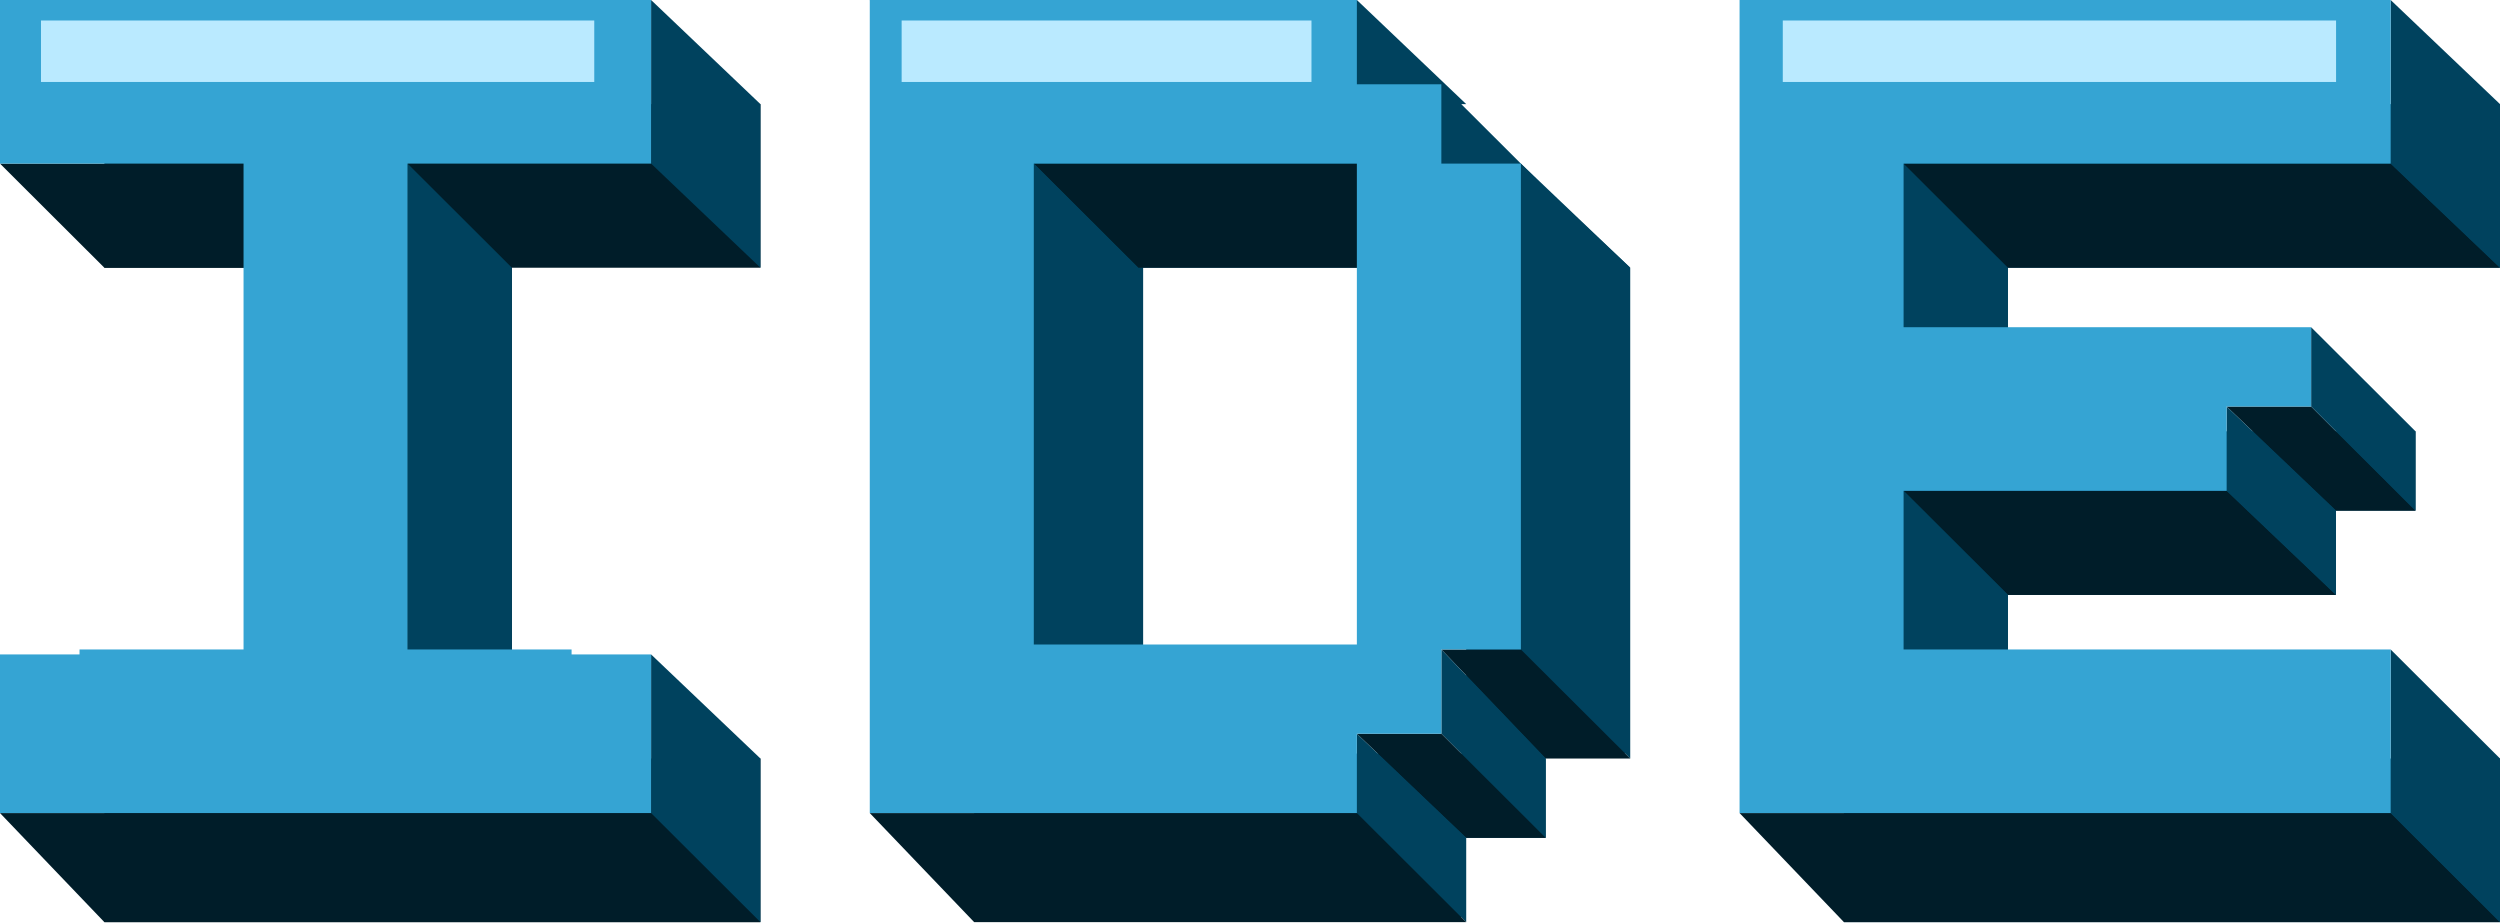
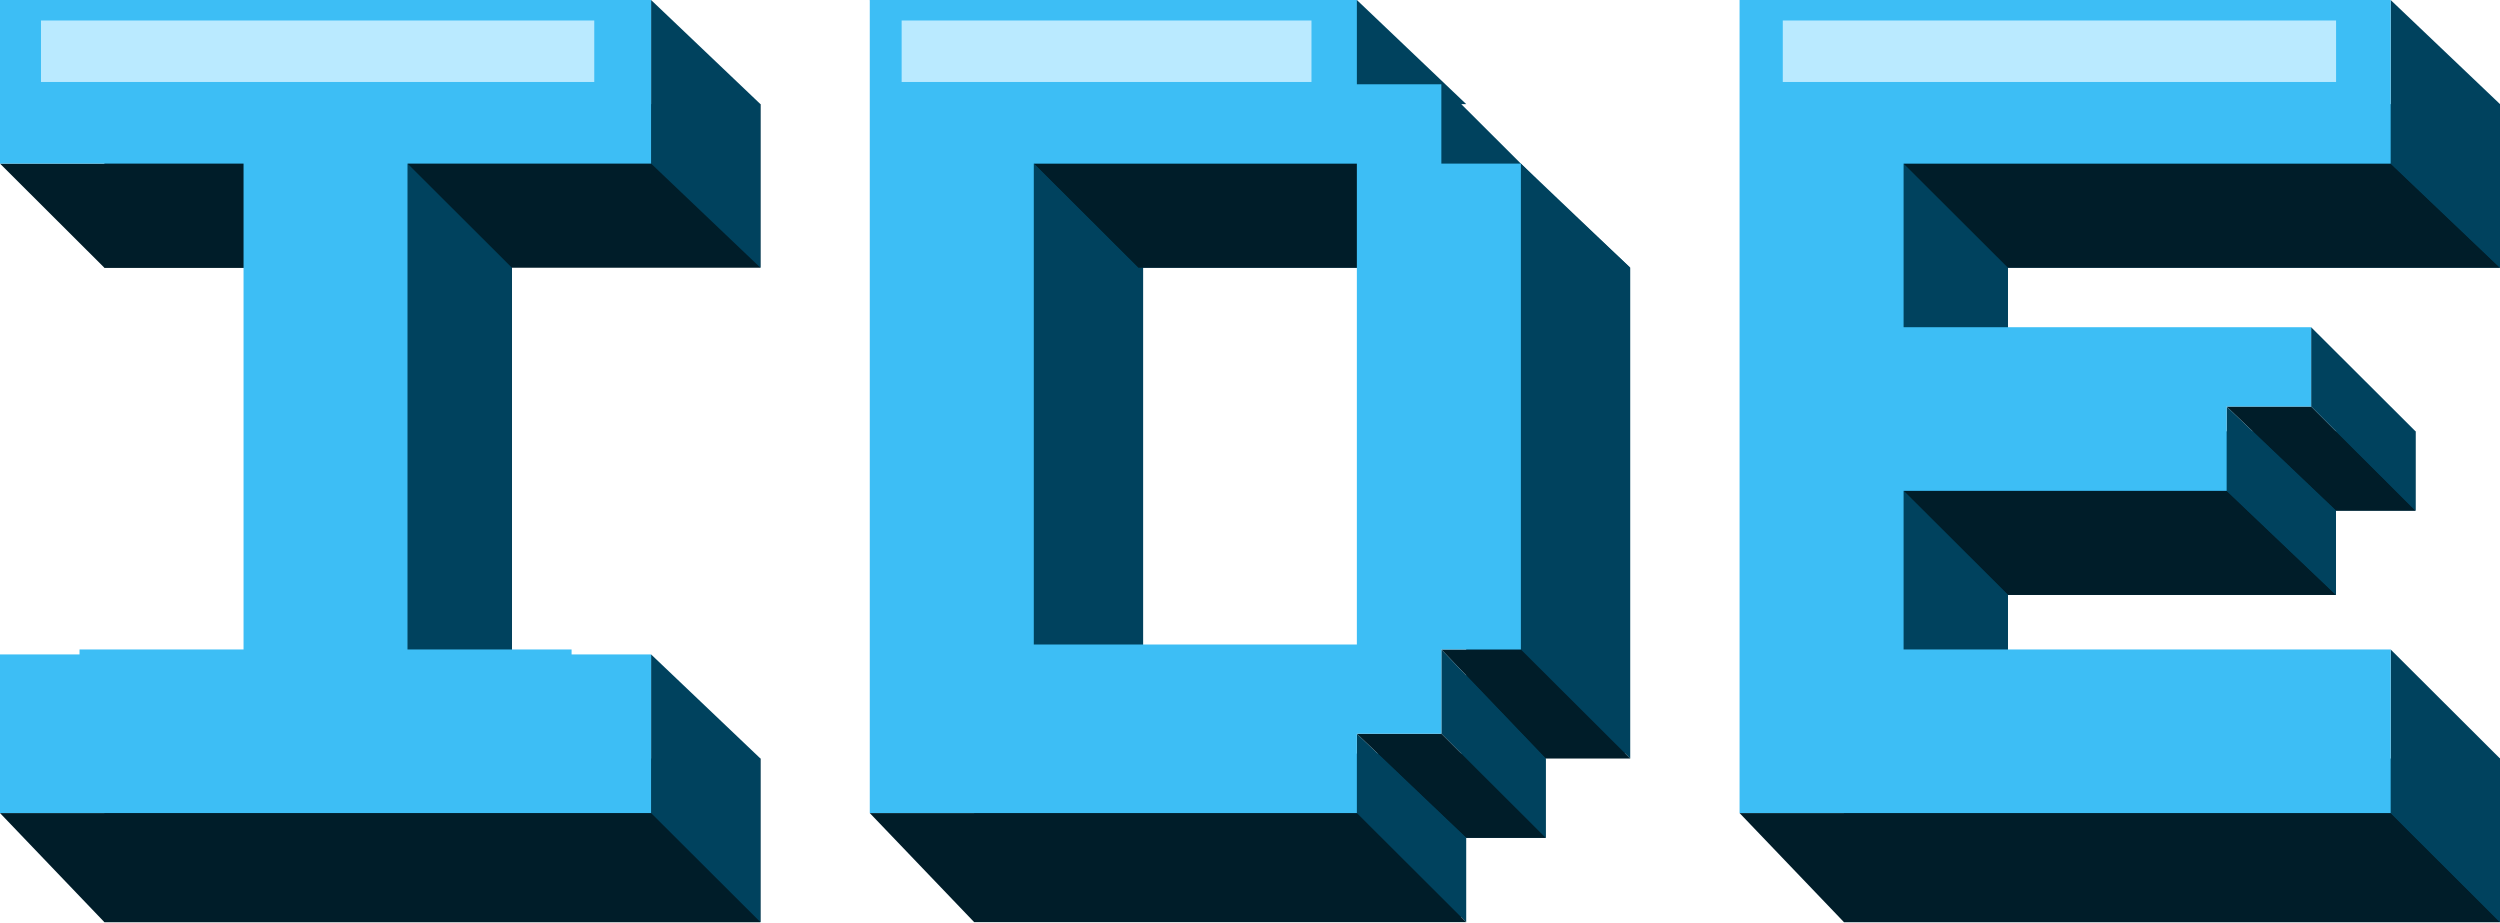
<svg xmlns="http://www.w3.org/2000/svg" width="122" height="45" viewBox="0 0 122 45" fill="none">
  <path d="M29.105 5.081H24.982H21.102H16.978H13.098H9.217H5.094V9.194V13.065H9.217H13.098H16.978V17.177V21.048V24.919V29.032V32.903V37.016H13.098H9.217H5.094V40.887V45H9.217H13.098H16.978H21.102H24.982H29.105H32.986H37.109V40.887V37.016H32.986H29.105H24.982V32.903V29.032V24.919V21.048V17.177V13.065H29.105H32.986H37.109V9.194V5.081H32.986H29.105Z" fill="#001D29" />
  <path d="M75.431 9.194H71.308V5.081H67.427H63.547H59.423H55.543H51.662H47.539V9.194V13.065V17.177V21.048V24.919V29.032V32.903V36.774V40.887V44.758H51.662H55.543H59.423H63.547H67.427H71.308V40.887H75.431V36.774H79.312V32.903V29.032V24.919V21.048V17.177V13.065H75.431V9.194ZM71.551 17.177V21.048V24.919V29.032V32.903V36.774H67.67H63.789H59.666H55.785V32.903V29.032V24.919V21.048V17.177V13.065H59.666H63.789H67.67H71.551V17.177Z" fill="#00425E" />
  <path d="M117.877 5.081H113.996H109.873H105.992H101.869H97.988H93.865H89.984V9.194V13.065V17.177V21.048V24.919V29.032V32.903V37.016V40.887V45H93.865H97.988H101.869H105.992H109.873H113.996H117.877H122V40.887V37.016H117.877H113.996H109.873H105.992H101.869H97.988V32.903V29.032H101.869H105.992H109.873H113.996V24.919H117.877V21.048H113.996H109.873H105.992H101.869H97.988V17.177V13.065H101.869H105.992H109.873H113.996H117.877H122V9.194V5.081H117.877Z" fill="#00425E" />
  <path d="M0 39.677L5.093 45H37.109L31.773 39.677H0Z" fill="#001D29" />
  <path d="M31.773 31.936L37.109 37.016V45L31.773 39.677V31.936Z" fill="#00425E" />
  <path d="M19.889 7.984L24.982 13.065V37.016L19.889 31.694V7.984Z" fill="#00425E" />
  <path d="M31.773 7.984L37.109 13.065V5.081L31.773 0V7.984Z" fill="#00425E" />
  <path d="M0 7.984L5.093 13.065H16.978L11.885 7.984H0Z" fill="#001D29" />
  <path d="M66.215 0L71.551 5.081H47.539L42.445 0H66.215Z" fill="#00425E" />
  <path d="M66.215 4.113L71.551 9.194H75.431L70.338 4.113H66.215Z" fill="#00425E" />
  <path d="M75.431 13.065H79.555L75.431 9.194H71.551L75.431 13.065Z" fill="#00425E" />
  <path d="M71.551 13.065L66.215 7.984H50.45L55.543 13.065H71.551Z" fill="#001D29" />
  <path d="M50.45 7.984L55.543 13.065V37.016L50.45 31.694V7.984Z" fill="#00425E" />
  <path d="M74.219 31.694L79.555 37.016V13.065L74.219 7.984V31.694Z" fill="#00425E" />
  <path d="M70.338 31.694L75.431 37.016H79.555L74.219 31.694H70.338Z" fill="#001D29" />
  <path d="M70.338 35.806L75.431 40.887V37.016L70.338 31.694V35.806Z" fill="#00425E" />
  <path d="M66.215 35.806L71.551 40.887H75.431L70.338 35.806H66.215Z" fill="#001D29" />
  <path d="M66.215 39.677L71.551 45V40.887L66.215 35.806V39.677Z" fill="#00425E" />
  <path d="M42.445 39.677L47.539 45H71.551L66.215 39.677H42.445Z" fill="#001D29" />
  <path d="M84.891 39.677L89.984 45H122L116.664 39.677H84.891Z" fill="#001D29" />
  <path d="M116.664 31.694L122 37.016V45L116.664 39.677V31.694Z" fill="#00425E" />
  <path d="M108.66 23.952L113.996 29.032H97.988L92.895 23.952H108.66Z" fill="#001D29" />
  <path d="M92.895 31.694L97.988 37.016V29.032L92.895 23.952V31.694Z" fill="#00425E" />
  <path d="M112.783 19.839L117.877 24.919H113.996L108.66 19.839H112.783Z" fill="#001D29" />
  <path d="M108.66 23.952V19.839L113.996 24.919V29.032L108.66 23.952Z" fill="#00425E" />
  <path d="M112.783 15.968L117.877 21.048V24.919L112.783 19.839V15.968Z" fill="#00425E" />
  <path d="M92.895 7.984L97.988 13.065V21.048L92.895 15.968V7.984Z" fill="#00425E" />
  <path d="M116.664 7.984L122 13.065H97.988L92.895 7.984H116.664Z" fill="#001D29" />
  <path d="M116.664 0L122 5.081V13.065L116.664 7.984V0Z" fill="#00425E" />
-   <path d="M24.012 0H19.889H16.008H11.885H8.004H4.123H3.881H0V4.113V7.984H3.881H4.123H8.004H11.885V11.855V15.968V19.839V23.952V27.823V31.694H8.004H3.881V31.936H0V35.806V39.677H3.881H4.123H8.004H11.885H16.008H19.889H24.012H27.893H31.773V35.806V31.936H27.893V31.694H24.012H19.889V27.823V23.952V19.839V15.968V11.855V7.984H24.012H27.893H31.773V4.113V0H27.893H24.012Z" fill="#35A4D3" />
-   <path d="M70.338 4.113H66.215V0H62.334H58.453H54.33H50.449H46.569H42.445V4.113V7.984V12.097V15.968V19.839V23.952V27.823V31.694V35.806V39.677H46.569H50.449H54.33H58.453H62.334H66.215V35.806H70.338V31.694H74.219V27.823V23.952V19.839V15.968V11.855V7.984H70.338V4.113ZM66.215 11.855V15.726V19.597V23.71V27.581V31.452H62.334H58.453H54.33H50.449V27.581V23.952V19.839V15.968V11.855V7.984H54.33H58.453H62.334H66.215V11.855Z" fill="#35A4D3" />
-   <path d="M112.783 0H108.66H104.779H100.656H96.775H92.895H88.771H84.891V4.113V7.984V11.855V15.968V19.839V23.952V27.823V31.694V35.806V39.677H88.771H92.895H96.775H100.656H104.779H108.66H112.783H116.664V35.806V31.694H112.783H108.66H104.779H100.656H96.775H92.895V27.823V23.952H96.775H100.656H104.779H108.66V19.839H112.783V15.968H108.66H104.779H100.656H96.775H92.895V11.855V7.984H96.775H100.656H104.779H108.66H112.783H116.664V4.113V0H112.783Z" fill="#35A4D3" />
+   <path d="M24.012 0H19.889H16.008H11.885H8.004H4.123H3.881H0V4.113V7.984H3.881H4.123H8.004H11.885V11.855V15.968V19.839V23.952V27.823V31.694H8.004H3.881V31.936H0V35.806V39.677H3.881H4.123H8.004H11.885H16.008H19.889H24.012H27.893H31.773V35.806V31.936H27.893V31.694H24.012H19.889V27.823V23.952V19.839V15.968V11.855V7.984H24.012H27.893H31.773V4.113V0H27.893H24.012Z" fill="#3dbef5" />
+   <path d="M70.338 4.113H66.215V0H62.334H58.453H54.33H50.449H46.569H42.445V4.113V7.984V12.097V15.968V19.839V23.952V27.823V31.694V35.806V39.677H46.569H50.449H54.33H58.453H62.334H66.215V35.806H70.338V31.694H74.219V27.823V23.952V19.839V15.968V11.855V7.984H70.338V4.113ZM66.215 11.855V15.726V19.597V23.71V27.581V31.452H62.334H58.453H54.33H50.449V27.581V23.952V19.839V15.968V11.855V7.984H54.33H58.453H62.334H66.215V11.855Z" fill="#3dbef5" />
+   <path d="M112.783 0H108.66H104.779H100.656H96.775H92.895H88.771H84.891V4.113V7.984V11.855V15.968V19.839V23.952V27.823V31.694V35.806V39.677H88.771H92.895H96.775H100.656H104.779H108.66H112.783H116.664V35.806V31.694H112.783H108.66H104.779H100.656H96.775H92.895V27.823V23.952H96.775H100.656H104.779H108.66V19.839H112.783V15.968H108.66H104.779H100.656H96.775H92.895V11.855V7.984H96.775H100.656H104.779H108.66H112.783H116.664V4.113V0H112.783Z" fill="#3dbef5" />
  <rect x="87" y="1" width="27" height="3" fill="#BAEAFF" />
  <rect x="2" y="1" width="27" height="3" fill="#BAEAFF" />
  <rect x="44" y="1" width="20" height="3" fill="#BAEAFF" />
</svg>
